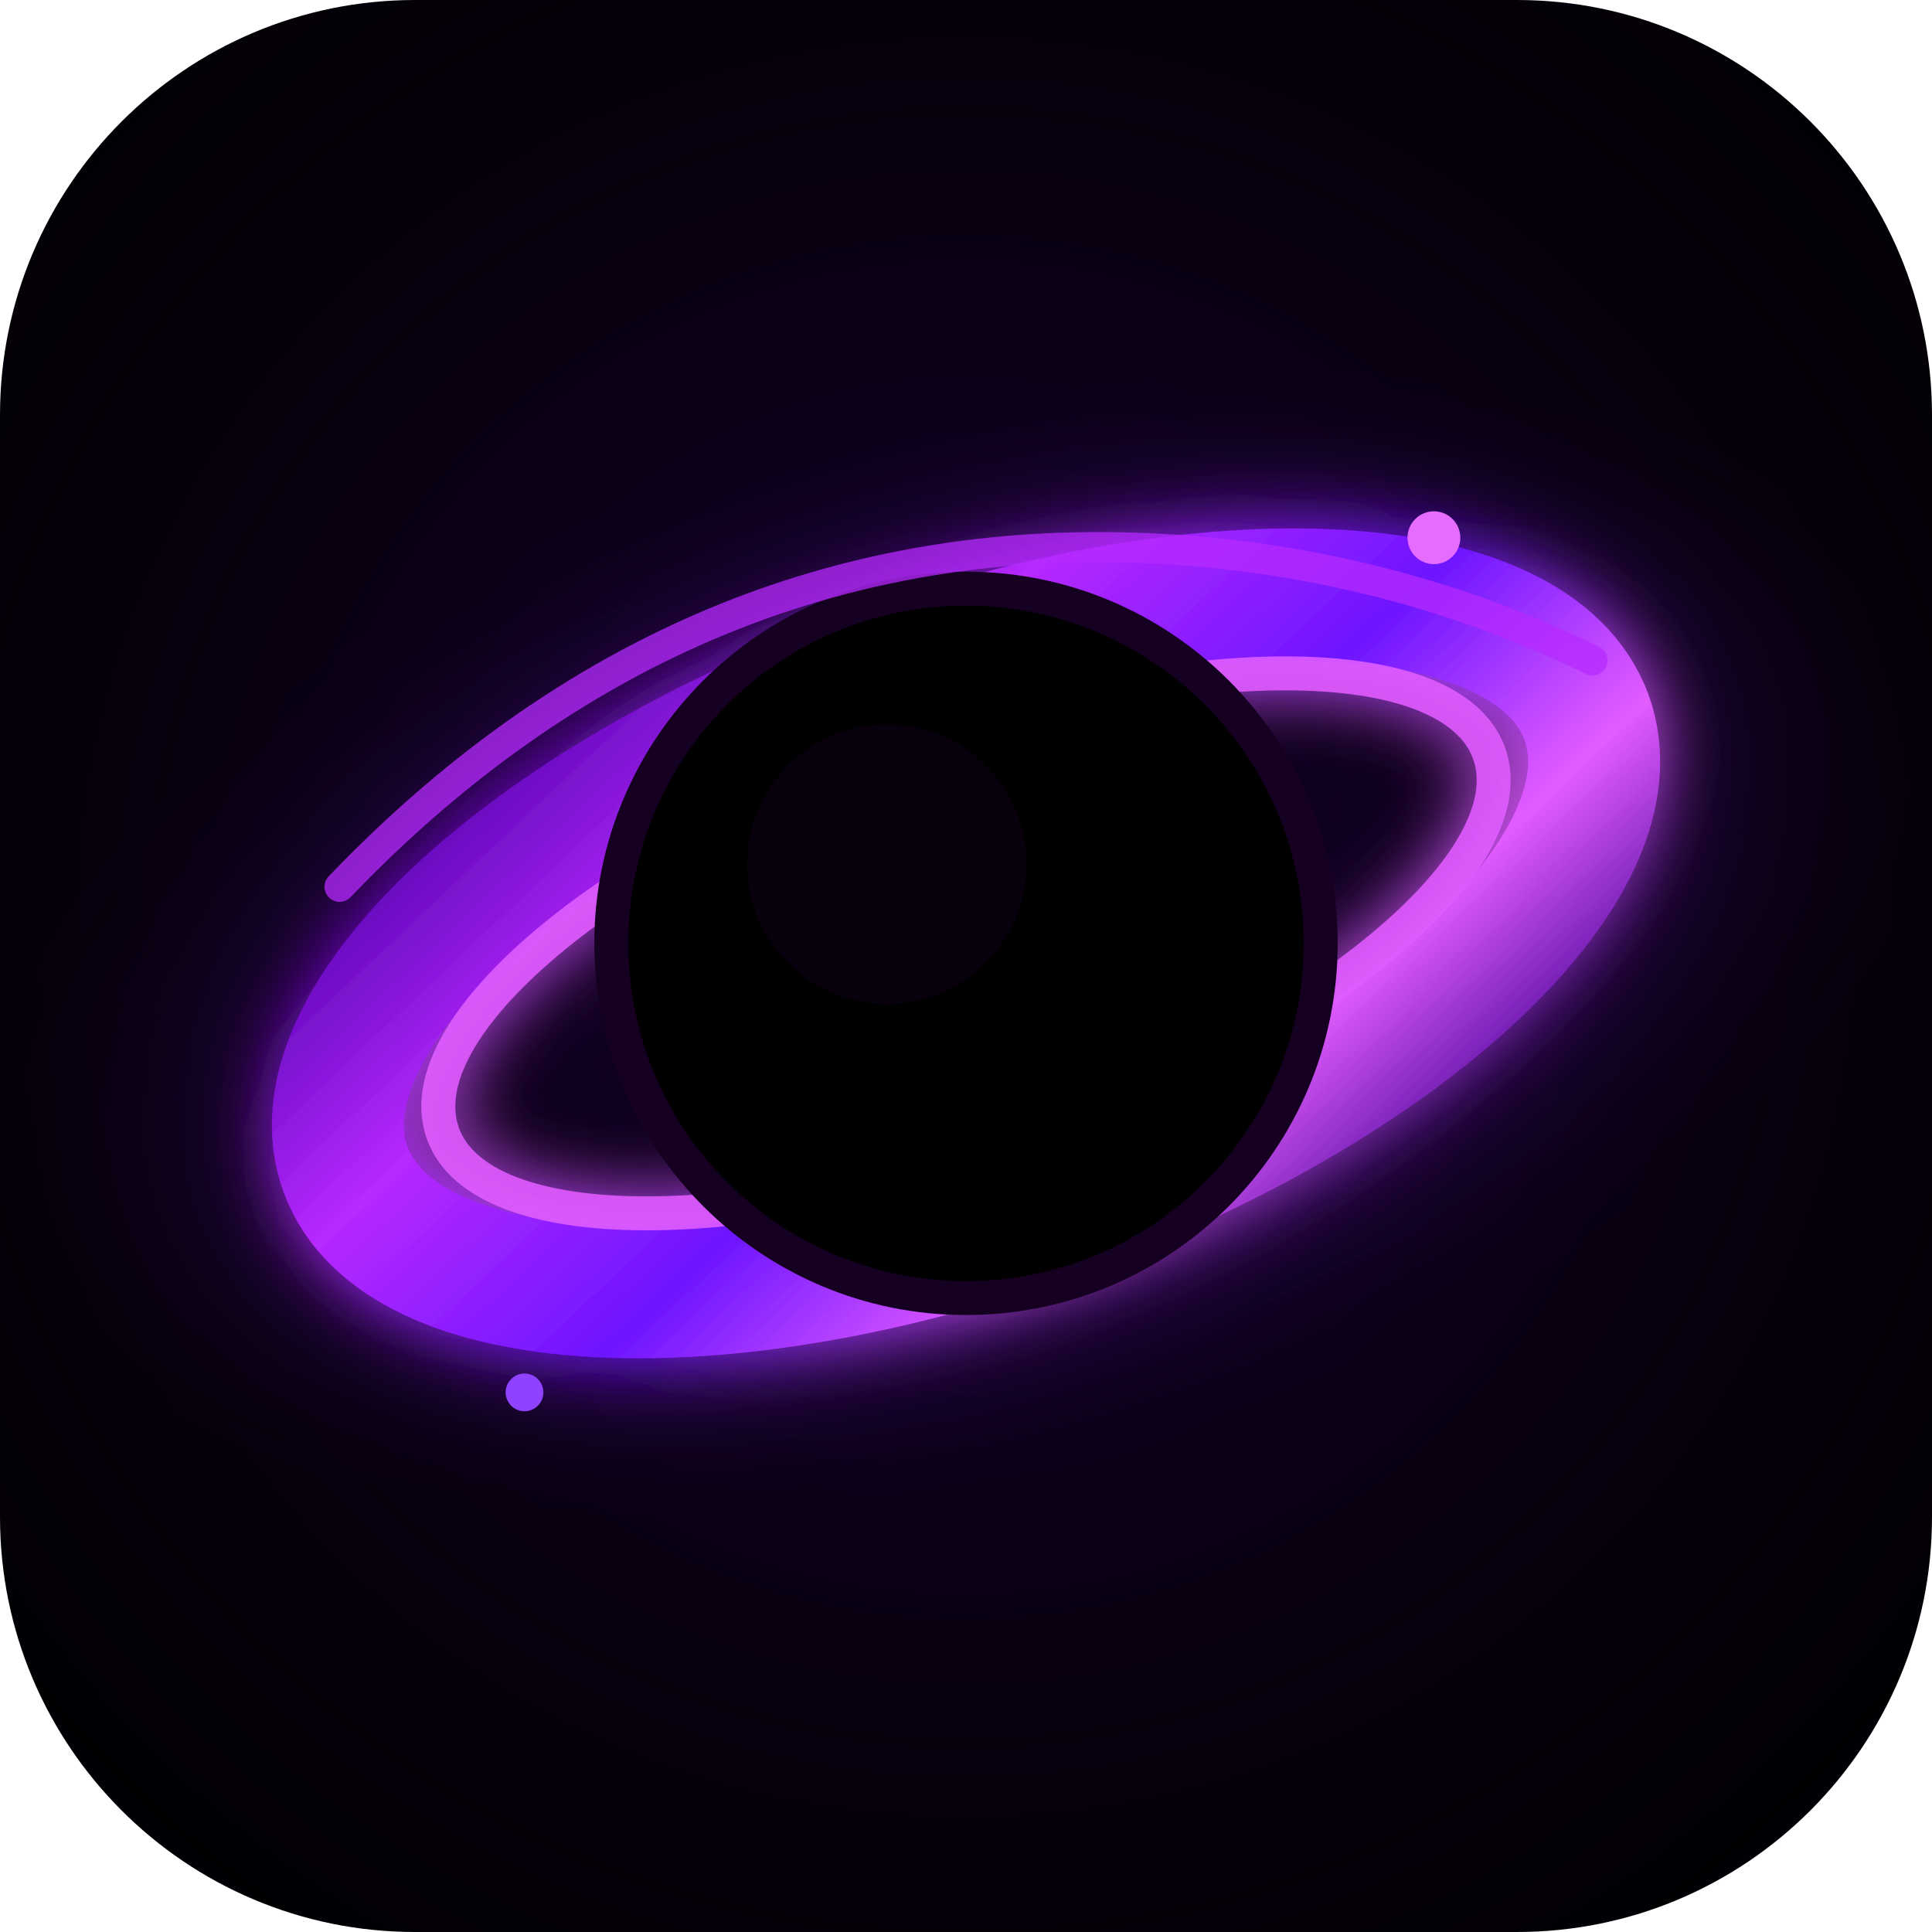
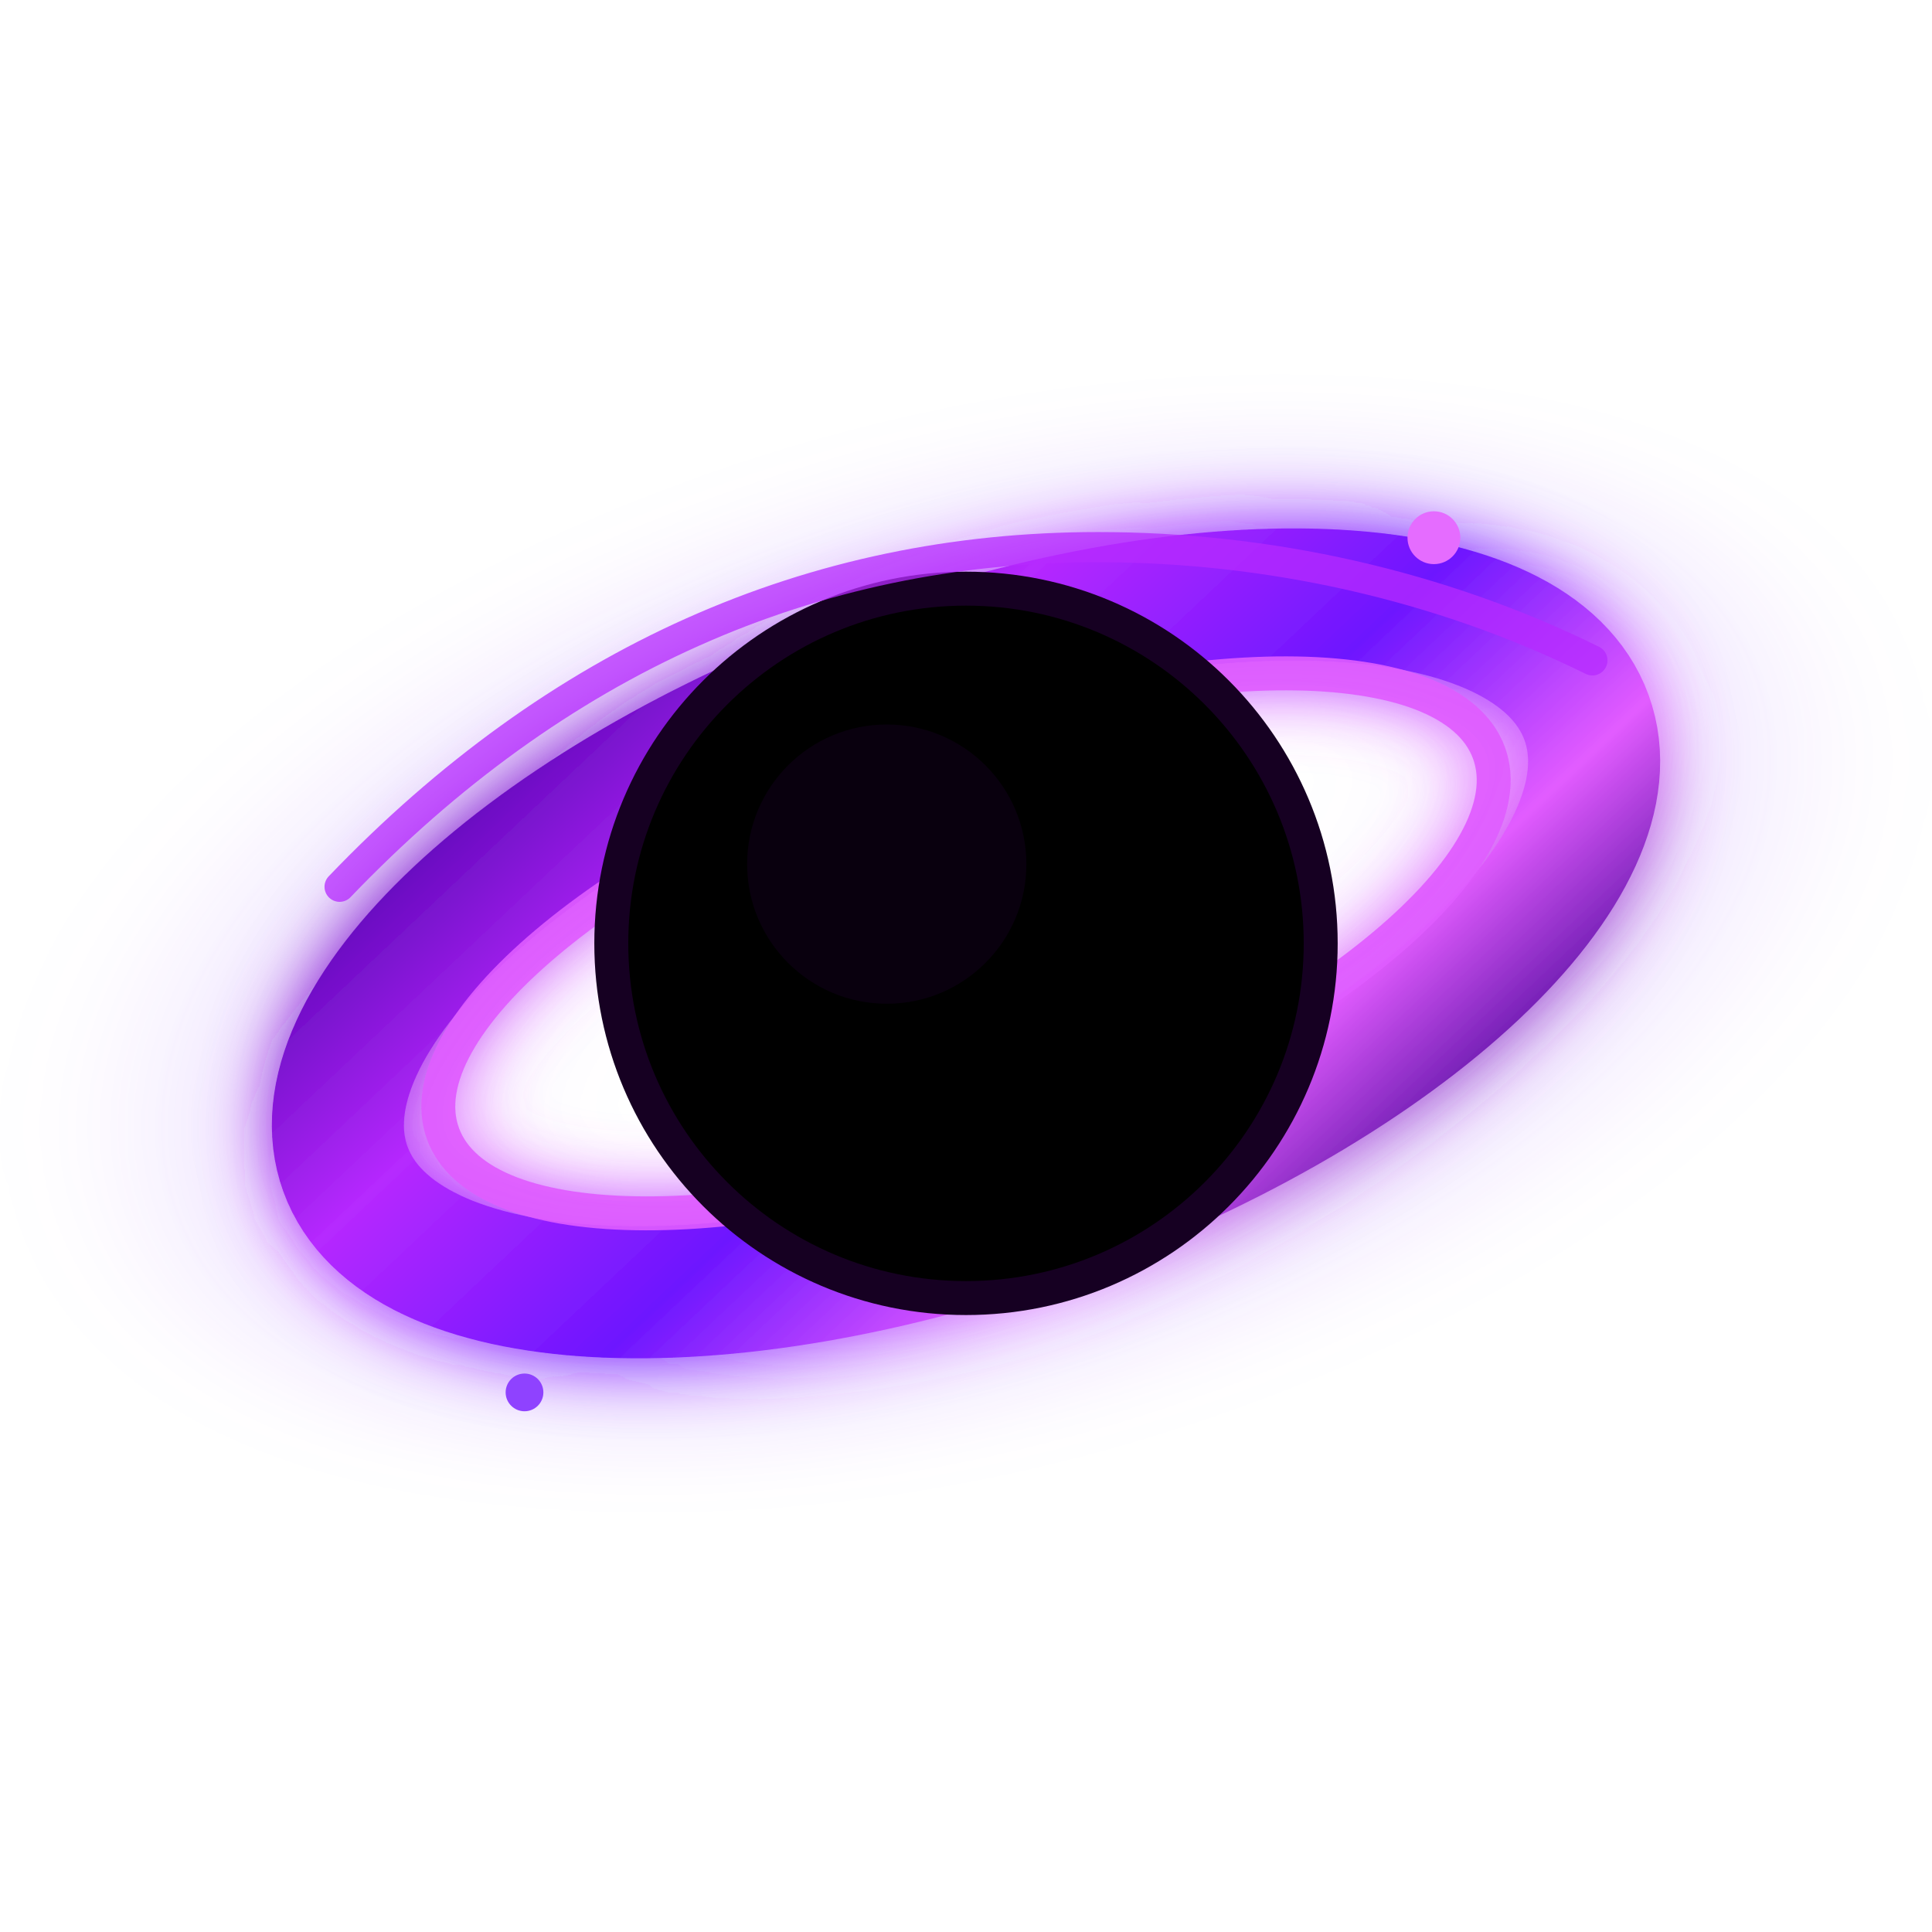
<svg xmlns="http://www.w3.org/2000/svg" viewBox="0 0 1024 1024">
  <defs>
-     <radialGradient id="bg" cx="50%" cy="48%" r="70%">
-       <stop offset="0" stop-color="#14002b" />
-       <stop offset=".58" stop-color="#09000f" />
-       <stop offset="1" stop-color="#000" />
-     </radialGradient>
    <linearGradient id="ring" x1="0" y1="0" x2="1" y2="1">
      <stop stop-color="#4b00a8" />
      <stop offset=".28" stop-color="#b629ff" />
      <stop offset=".55" stop-color="#6d16ff" />
      <stop offset=".78" stop-color="#e25cff" />
      <stop offset="1" stop-color="#3a008e" />
    </linearGradient>
    <filter id="glow">
      <feGaussianBlur stdDeviation="18" result="b" />
      <feMerge>
        <feMergeNode in="b" />
        <feMergeNode in="SourceGraphic" />
      </feMerge>
    </filter>
    <filter id="soft">
      <feGaussianBlur stdDeviation="42" />
    </filter>
  </defs>
-   <rect width="1024" height="1024" rx="220" fill="url(#bg)" />
  <ellipse cx="512" cy="500" rx="370" ry="170" fill="none" stroke="#7b1cff" stroke-width="95" opacity=".18" filter="url(#soft)" transform="rotate(-20 512 500)" />
  <g filter="url(#glow)">
    <ellipse cx="512" cy="500" rx="350" ry="150" fill="none" stroke="url(#ring)" stroke-width="70" transform="rotate(-20 512 500)" />
    <ellipse cx="512" cy="500" rx="295" ry="108" fill="none" stroke="#df5cff" stroke-width="18" opacity=".9" transform="rotate(-20 512 500)" />
  </g>
  <circle cx="512" cy="500" r="188" fill="#000" stroke="#160022" stroke-width="18" />
  <circle cx="470" cy="458" r="74" fill="#09000f" opacity=".95" />
  <path d="M180 470c115-120 250-180 402-180 90 0 181 20 262 60" fill="none" stroke="#b629ff" stroke-width="16" stroke-linecap="round" opacity=".75" />
  <circle cx="760" cy="285" r="14" fill="#e56cff" />
  <circle cx="278" cy="738" r="10" fill="#8f42ff" />
</svg>
